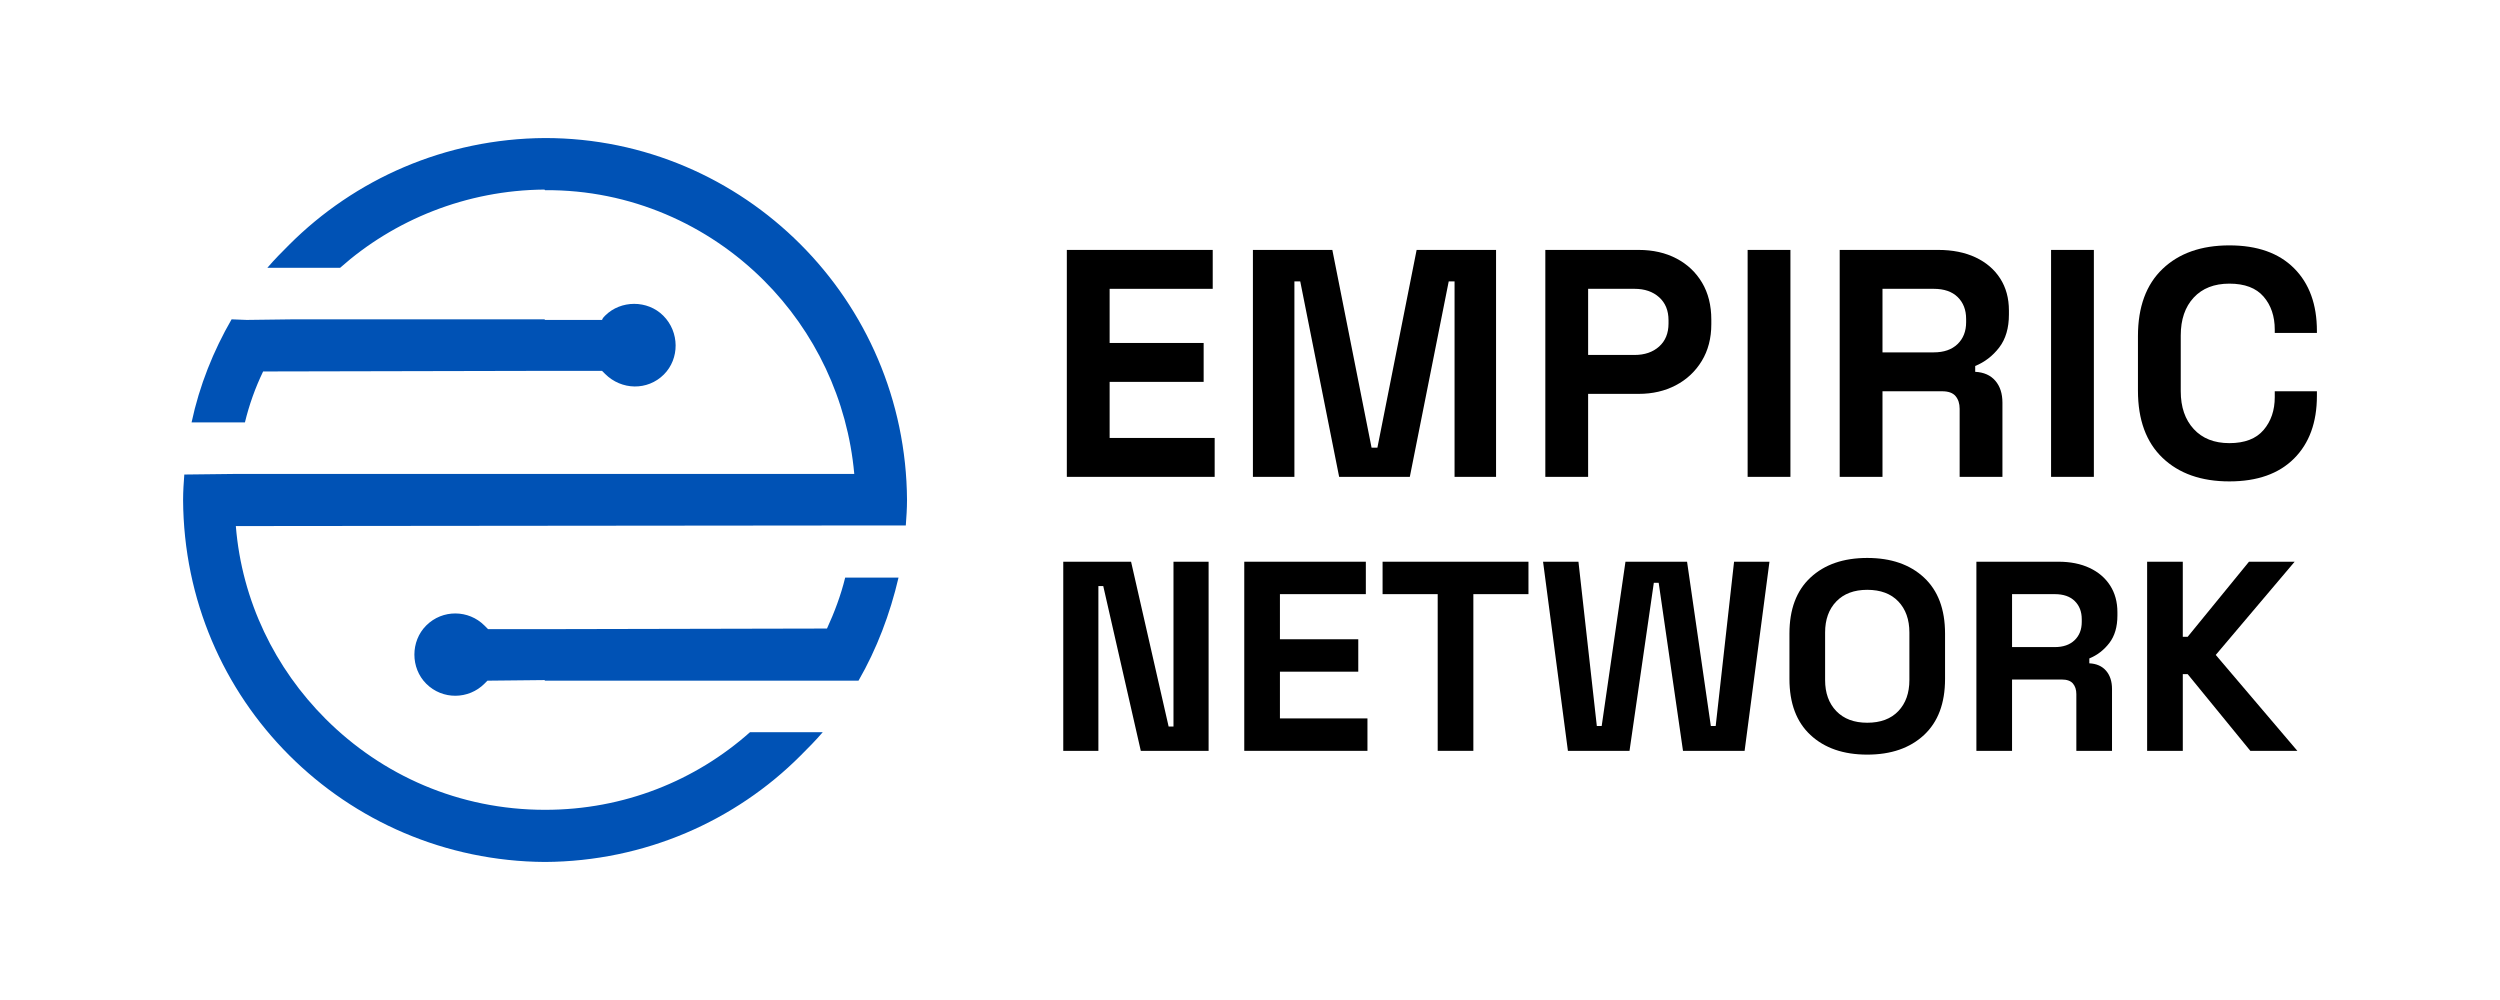
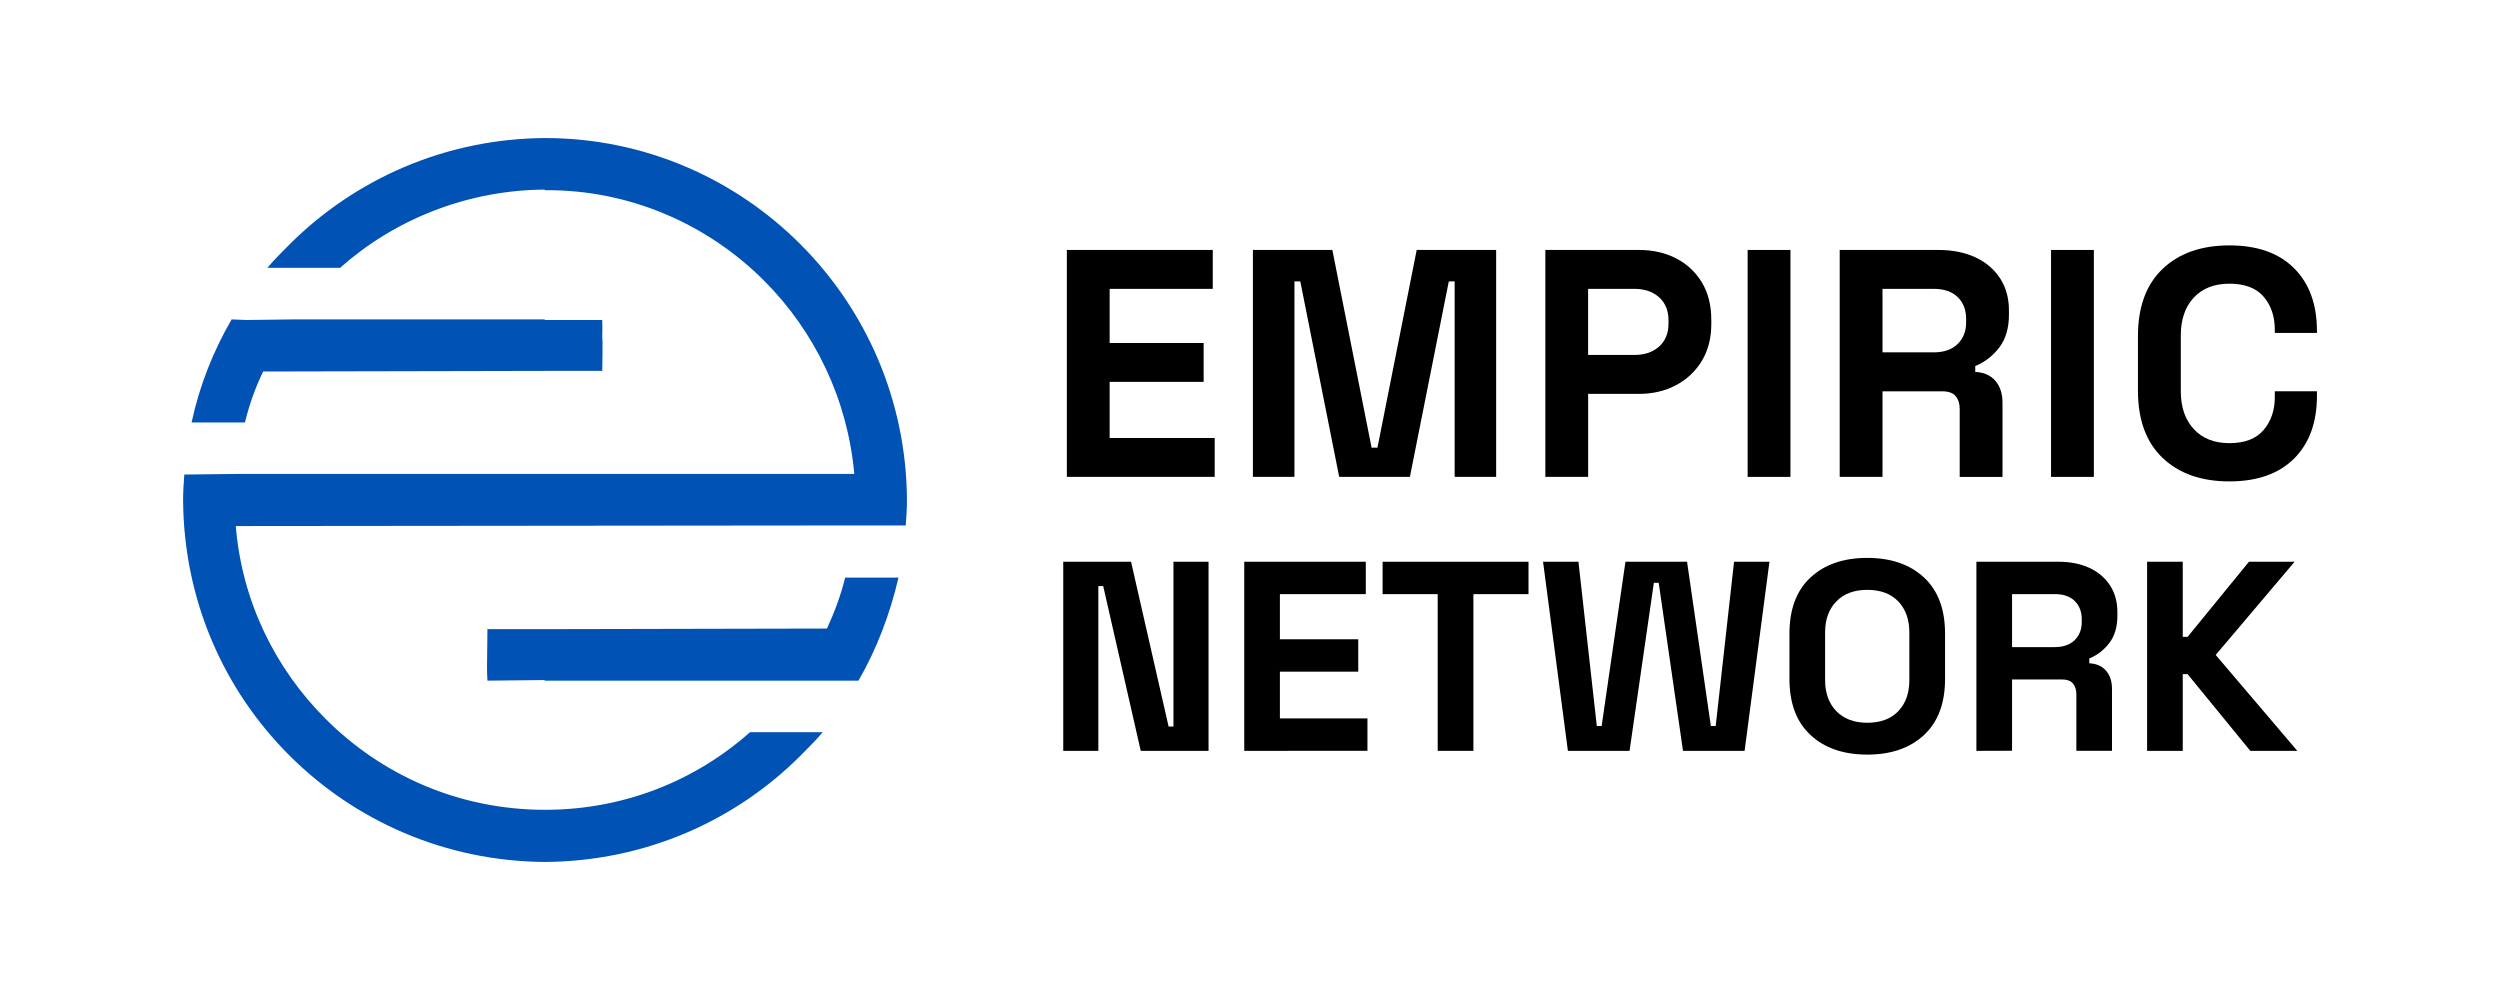
<svg xmlns="http://www.w3.org/2000/svg" version="1.1" id="Layer_1" x="0px" y="0px" viewBox="0 0 5000 2000" style="enable-background:new 0 0 5000 2000;" xml:space="preserve">
  <style type="text/css">
	.st0{fill:#0052B5;}
</style>
  <g>
-     <path class="st0" d="M471.67,1052.14c12.13,150.36,78.82,284.96,179.47,385.61c112.77,112.77,266.77,181.89,438.96,181.89l0,0   c157.64,0,300.73-58.2,409.86-155.21h145.51c-14.55,16.98-29.1,31.53-44.87,47.29c-129.75,129.75-310.43,210.99-510.51,212.21l0,0   l0,0c-200.08-1.21-380.76-82.46-511.72-213.42S367.39,1200.08,366.18,1000l0,0l0,0c0-16.98,1.21-35.17,2.43-50.93l103.07-1.21l0,0   h1236.85c-13.34-149.15-78.82-284.96-180.68-386.82c-111.56-111.56-266.77-181.89-437.75-180.68l-1.21-1.21   c-156.43,1.21-300.73,60.63-408.65,156.43H534.73c14.55-16.98,29.1-31.53,43.65-46.08c130.96-130.96,311.64-212.21,511.72-213.42   l0,0l0,0c198.87,0,379.54,81.24,510.51,212.21s212.21,311.64,213.42,511.72l0,0l0,0c0,16.98-1.21,35.17-2.43,50.93h-104.28l0,0   L471.67,1052.14z M852.43,1251.01c-31.53,31.53-31.53,84.88,0,116.41c32.74,32.74,84.88,31.53,116.41,0   c2.43-2.43,4.85-4.85,6.06-6.06l115.2-1.21l-1.21,1.21h596.6h31.53c36.38-63.06,63.06-133.39,80.03-206.14h-106.71   c-8.49,35.17-21.83,70.33-36.38,101.86l-563.86,1.21l0,0H976.12c-2.43-2.43-4.85-4.85-7.28-7.28   C937.31,1219.48,885.17,1218.27,852.43,1251.01z M1210.15,631.37c-2.43,2.43-4.85,4.85-6.06,8.49H1090.1l-1.21-1.21H586.87   l-93.37,1.21l-30.32-1.21c-36.38,63.06-64.27,132.17-80.03,206.14h106.71c8.49-35.17,20.61-69.12,36.38-101.86l563.86-1.21l0,0   h113.98c2.43,2.43,4.85,4.85,6.06,6.06c32.74,32.74,84.88,33.95,117.62,1.21c31.53-31.53,31.53-84.88-1.21-117.62   C1295.03,599.84,1241.67,599.84,1210.15,631.37z" />
+     <path class="st0" d="M1690.3,1155.2c-8.5,35.2-21.8,70.3-36.4,101.9l-563.9,1.2h-114l-1.1-1.1c-0.1,18.7-0.4,37.5-0.6,56.2   c-0.1,11.1-0.5,22.3-0.1,33.5c0.1,4.8,0.6,9.6,0.7,14.4l115-1.2l-1.2,1.2H1717c36.4-63.1,63.1-133.4,80-206.1H1690.3z" />
+     <path class="st0" d="M1204.4,742.1c0.1-0.7,0.2-1.5,0.2-2.2c0-12.5,0.2-24.9,0.4-37.4c-0.1-6.2,0-12.5,0.1-18.7   c-0.9-6.8-0.5-13.7-0.4-20.5c0.1-8,0.1-16.1-0.3-24.1c-0.1,0.3-0.2,0.5-0.3,0.8h-114l-1.2-1.2h-502l-93.4,1.2l-30.3-1.2   c-36.4,63.1-64.3,132.2-80,206.1h106.7c8.5-35.2,20.6-69.1,36.4-101.9l563.9-1.2h114C1204.2,741.8,1204.3,741.9,1204.4,742.1z" />
+     <path class="st0" d="M1600.6,488.3c-131-131-311.6-212.2-510.5-212.2c-200.1,1.2-380.8,82.5-511.7,213.4   c-14.6,14.5-29.1,29.1-43.7,46.1h145.5c107.9-95.8,252.2-155.2,408.7-156.4l1.2,1.2c171-1.2,326.2,69.1,437.8,180.7   c101.9,101.9,167.3,237.7,180.7,386.8H471.7l-103.1,1.2c-1.2,15.8-2.4,33.9-2.4,50.9c1.2,200.1,81.2,379.5,212.2,510.5   s311.6,212.2,511.7,213.4c200.1-1.2,380.8-82.5,510.5-212.2c15.8-15.8,30.3-30.3,44.9-47.3H1500c-109.1,97-252.2,155.2-409.9,155.2   c-172.2,0-326.2-69.1-439-181.9c-100.7-100.7-167.3-235.2-179.5-385.6l1235.6-1.2h104.3c1.2-15.8,2.4-34,2.4-50.9   C1812.8,799.9,1731.6,619.3,1600.6,488.3z" />
    <g>
-       <path d="M2133.66,953.72V499.85h291.78v77.8h-206.19v108.29h188.04v77.81h-188.04v112.16h210.08v77.81H2133.66z" />
-       <path d="M2505.82,953.72V499.85h158.85l78.46,395.52h11.67l78.46-395.52h158.85v453.87h-82.99V562.74h-11.67l-77.81,390.98    h-141.35l-77.81-390.98h-11.67v390.98H2505.82z" />
-       <path d="M3090.66,953.72V499.85h186.74c28.53,0,53.72,5.73,75.54,17.18c21.82,11.46,38.89,27.56,51.21,48.32    c12.32,20.74,18.48,45.38,18.48,73.91v9.08c0,28.1-6.37,52.62-19.11,73.58c-12.76,20.97-30.07,37.18-51.89,48.63    c-21.82,11.46-46.57,17.19-74.24,17.19h-101.15v165.99H3090.66z M3176.25,709.92h92.72c20.31,0,36.75-5.61,49.28-16.85    c12.53-11.24,18.79-26.59,18.79-46.05v-6.49c0-19.45-6.26-34.78-18.79-46.03c-12.53-11.24-28.97-16.86-49.28-16.86h-92.72V709.92z    " />
-       <path d="M3495.26,953.72V499.85h85.59v453.87H3495.26z" />
-       <path d="M3679.39,953.72V499.85h197.11c28.53,0,53.38,4.97,74.56,14.9c21.17,9.96,37.6,24,49.28,42.16    c11.67,18.15,17.5,39.55,17.5,64.19v7.78c0,27.24-6.49,49.28-19.45,66.14c-12.97,16.85-28.97,29.17-47.99,36.95v11.68    c17.29,0.86,30.7,6.8,40.2,17.83c9.51,11.02,14.27,25.61,14.27,43.76v148.49h-85.58V817.56c0-10.38-2.71-18.81-8.1-25.28    c-5.42-6.49-14.38-9.74-26.91-9.74h-119.3v171.18H3679.39z M3764.98,704.74h102.44c20.32,0,36.2-5.51,47.66-16.54    c11.45-11.03,17.18-25.61,17.18-43.76v-6.49c0-18.15-5.62-32.75-16.86-43.77c-11.24-11.02-27.23-16.54-47.98-16.54h-102.44V704.74    z" />
-       <path d="M4102.14,953.72V499.85h85.59v453.87H4102.14z" />
-       <path d="M4458.75,962.8c-56.2,0-100.73-15.67-133.57-47.01c-32.86-31.34-49.28-76.19-49.28-134.55V672.32    c0-58.35,16.42-103.2,49.28-134.55c32.84-31.34,77.37-47.01,133.57-47.01c55.76,0,98.88,15.24,129.35,45.72    c30.48,30.47,45.72,72.29,45.72,125.46v3.89h-84.3v-6.49c0-26.79-7.45-48.84-22.37-66.13c-14.92-17.28-37.72-25.93-68.4-25.93    c-30.27,0-54.05,9.29-71.33,27.88c-17.29,18.59-25.93,43.88-25.93,75.85v111.52c0,31.56,8.64,56.73,25.93,75.54    c17.28,18.81,41.06,28.2,71.33,28.2c30.68,0,53.48-8.74,68.4-26.26c14.92-17.5,22.37-39.44,22.37-65.8v-11.68h84.3v9.08    c0,53.17-15.24,94.99-45.72,125.46C4557.63,947.56,4514.51,962.8,4458.75,962.8z" />
-       <path d="M2126.52,1501.67v-378.23h135.62l75.1,329.6h9.73v-329.6h70.24v378.23h-135.62l-75.1-329.6h-9.72v329.6H2126.52z" />
-       <path d="M2488.53,1501.67v-378.23h243.14v64.84h-171.82v90.24h156.69v64.84h-156.69v93.47h175.06v64.84H2488.53z" />
-       <path d="M2875.39,1501.67v-313.39h-110.23v-64.84h291.77v64.84h-110.22v313.39H2875.39z" />
-       <path d="M3135.83,1501.67l-49.71-378.23h70.78l36.74,328.52h9.74l47.55-328.52h123.19l47.55,328.52h9.72l36.74-328.52h70.79    l-49.71,378.23H3366l-48.63-336.07h-9.72l-48.63,336.07H3135.83z" />
-       <path d="M3734.49,1509.24c-47.55,0-85.37-13.05-113.47-39.18c-28.1-26.12-42.14-63.48-42.14-112.11v-90.77    c0-48.63,14.04-86,42.14-112.12c28.1-26.1,65.92-39.17,113.47-39.17c47.55,0,85.37,13.06,113.47,39.17    c28.1,26.13,42.14,63.49,42.14,112.12v90.77c0,48.63-14.04,86-42.14,112.11C3819.86,1496.19,3782.04,1509.24,3734.49,1509.24z     M3734.49,1445.47c26.65,0,47.36-7.74,62.14-23.23c14.76-15.48,22.15-36.19,22.15-62.14v-95.09c0-25.93-7.39-46.65-22.15-62.14    c-14.77-15.48-35.49-23.23-62.14-23.23c-26.3,0-46.92,7.75-61.86,23.23c-14.96,15.49-22.42,36.2-22.42,62.14v95.09    c0,25.95,7.47,46.66,22.42,62.14C3687.57,1437.73,3708.2,1445.47,3734.49,1445.47z" />
-       <path d="M3952.78,1501.67v-378.23h164.26c23.77,0,44.48,4.15,62.14,12.44c17.65,8.29,31.34,19.98,41.06,35.12    c9.72,15.13,14.59,32.95,14.59,53.48v6.49c0,22.7-5.4,41.06-16.21,55.12c-10.81,14.04-24.15,24.31-39.99,30.79v9.74    c14.41,0.72,25.58,5.66,33.5,14.85c7.92,9.19,11.89,21.34,11.89,36.48v123.73h-71.33V1388.2c0-8.64-2.26-15.66-6.75-21.06    c-4.52-5.4-11.98-8.1-22.42-8.1h-99.43v142.64H3952.78z M4024.1,1294.19h85.37c16.93,0,30.16-4.59,39.72-13.78    c9.54-9.19,14.32-21.34,14.32-36.47v-5.4c0-15.14-4.69-27.29-14.04-36.48c-9.37-9.19-22.7-13.78-39.99-13.78h-85.37V1294.19z" />
-       <path d="M4294.25,1501.67v-378.23h71.33v150.21h9.72l122.66-150.21h91.31l-157.76,186.41l163.17,191.82h-94.01l-125.36-153.44    h-9.72v153.44H4294.25z" />
+       <path d="M2133.7,953.7V499.9h291.8v77.8h-206.2v108.3h188v77.8h-188v112.2h210.1v77.8L2133.7,953.7L2133.7,953.7z" />
+       <path d="M2505.8,953.7V499.9h158.9l78.5,395.5h11.7l78.5-395.5h158.9v453.9h-83v-391h-11.7l-77.8,391h-141.4l-77.8-391h-11.7v391    H2505.8z" />
+       <path d="M3090.7,953.7V499.9h186.7c28.5,0,53.7,5.7,75.5,17.2c21.8,11.5,38.9,27.6,51.2,48.3c12.3,20.7,18.5,45.4,18.5,73.9v9.1    c0,28.1-6.4,52.6-19.1,73.6c-12.8,21-30.1,37.2-51.9,48.6c-21.8,11.5-46.6,17.2-74.2,17.2h-101.1v166L3090.7,953.7L3090.7,953.7z     M3176.2,709.9h92.7c20.3,0,36.8-5.6,49.3-16.8s18.8-26.6,18.8-46v-6.5c0-19.5-6.3-34.8-18.8-46c-12.5-11.2-29-16.9-49.3-16.9    h-92.7V709.9z" />
+       <path d="M3495.3,953.7V499.9h85.6v453.9H3495.3z" />
+       <path d="M3679.4,953.7V499.9h197.1c28.5,0,53.4,5,74.6,14.9c21.2,10,37.6,24,49.3,42.2c11.7,18.2,17.5,39.5,17.5,64.2v7.8    c0,27.2-6.5,49.3-19.4,66.1c-13,16.8-29,29.2-48,37v11.7c17.3,0.9,30.7,6.8,40.2,17.8c9.5,11,14.3,25.6,14.3,43.8v148.5h-85.6    V817.6c0-10.4-2.7-18.8-8.1-25.3c-5.4-6.5-14.4-9.7-26.9-9.7H3765v171.2H3679.4z M3765,704.7h102.4c20.3,0,36.2-5.5,47.7-16.5    c11.4-11,17.2-25.6,17.2-43.8V638c0-18.2-5.6-32.8-16.9-43.8s-27.2-16.5-48-16.5H3765L3765,704.7L3765,704.7z" />
+       <path d="M4102.1,953.7V499.9h85.6v453.9H4102.1z" />
+       <path d="M4458.8,962.8c-56.2,0-100.7-15.7-133.6-47c-32.9-31.3-49.3-76.2-49.3-134.5V672.3c0-58.3,16.4-103.2,49.3-134.5    c32.8-31.3,77.4-47,133.6-47c55.8,0,98.9,15.2,129.4,45.7c30.5,30.5,45.7,72.3,45.7,125.5v3.9h-84.3v-6.5    c0-26.8-7.5-48.8-22.4-66.1c-14.9-17.3-37.7-25.9-68.4-25.9c-30.3,0-54,9.3-71.3,27.9c-17.3,18.6-25.9,43.9-25.9,75.8v111.5    c0,31.6,8.6,56.7,25.9,75.5c17.3,18.8,41.1,28.2,71.3,28.2c30.7,0,53.5-8.7,68.4-26.3c14.9-17.5,22.4-39.4,22.4-65.8v-11.7h84.3    v9.1c0,53.2-15.2,95-45.7,125.5C4557.6,947.6,4514.5,962.8,4458.8,962.8z" />
+       <path d="M2126.5,1501.7v-378.2h135.6l75.1,329.6h9.7v-329.6h70.2v378.2h-135.6l-75.1-329.6h-9.7v329.6H2126.5z" />
+       <path d="M2488.5,1501.7v-378.2h243.1v64.8h-171.8v90.2h156.7v64.8h-156.7v93.5h175.1v64.8L2488.5,1501.7L2488.5,1501.7z" />
+       <path d="M2875.4,1501.7v-313.4h-110.2v-64.8h291.8v64.8h-110.2v313.4H2875.4z" />
+       <path d="M3135.8,1501.7l-49.7-378.2h70.8l36.7,328.5h9.7l47.6-328.5h123.2l47.6,328.5h9.7l36.7-328.5h70.8l-49.7,378.2H3366    l-48.6-336.1h-9.7l-48.6,336.1L3135.8,1501.7L3135.8,1501.7z" />
+       <path d="M3734.5,1509.2c-47.6,0-85.4-13.1-113.5-39.2c-28.1-26.1-42.1-63.5-42.1-112.1v-90.8c0-48.6,14-86,42.1-112.1    c28.1-26.1,65.9-39.2,113.5-39.2s85.4,13.1,113.5,39.2c28.1,26.1,42.1,63.5,42.1,112.1v90.8c0,48.6-14,86-42.1,112.1    C3819.9,1496.2,3782,1509.2,3734.5,1509.2z M3734.5,1445.5c26.6,0,47.4-7.7,62.1-23.2c14.8-15.5,22.1-36.2,22.1-62.1V1265    c0-25.9-7.4-46.7-22.1-62.1c-14.8-15.5-35.5-23.2-62.1-23.2c-26.3,0-46.9,7.8-61.9,23.2c-15,15.5-22.4,36.2-22.4,62.1v95.1    c0,25.9,7.5,46.7,22.4,62.1C3687.6,1437.7,3708.2,1445.5,3734.5,1445.5z" />
+       <path d="M3952.8,1501.7v-378.2H4117c23.8,0,44.5,4.2,62.1,12.4c17.6,8.3,31.3,20,41.1,35.1c9.7,15.1,14.6,32.9,14.6,53.5v6.5    c0,22.7-5.4,41.1-16.2,55.1c-10.8,14-24.1,24.3-40,30.8v9.7c14.4,0.7,25.6,5.7,33.5,14.8s11.9,21.3,11.9,36.5v123.7h-71.3v-113.5    c0-8.6-2.3-15.7-6.8-21.1c-4.5-5.4-12-8.1-22.4-8.1h-99.4v142.6L3952.8,1501.7L3952.8,1501.7z M4024.1,1294.2h85.4    c16.9,0,30.2-4.6,39.7-13.8c9.5-9.2,14.3-21.3,14.3-36.5v-5.4c0-15.1-4.7-27.3-14-36.5c-9.4-9.2-22.7-13.8-40-13.8h-85.4    L4024.1,1294.2L4024.1,1294.2z" />
+       <path d="M4294.2,1501.7v-378.2h71.3v150.2h9.7l122.7-150.2h91.3l-157.8,186.4l163.2,191.8h-94l-125.4-153.4h-9.7v153.4    L4294.2,1501.7L4294.2,1501.7z" />
    </g>
  </g>
</svg>
